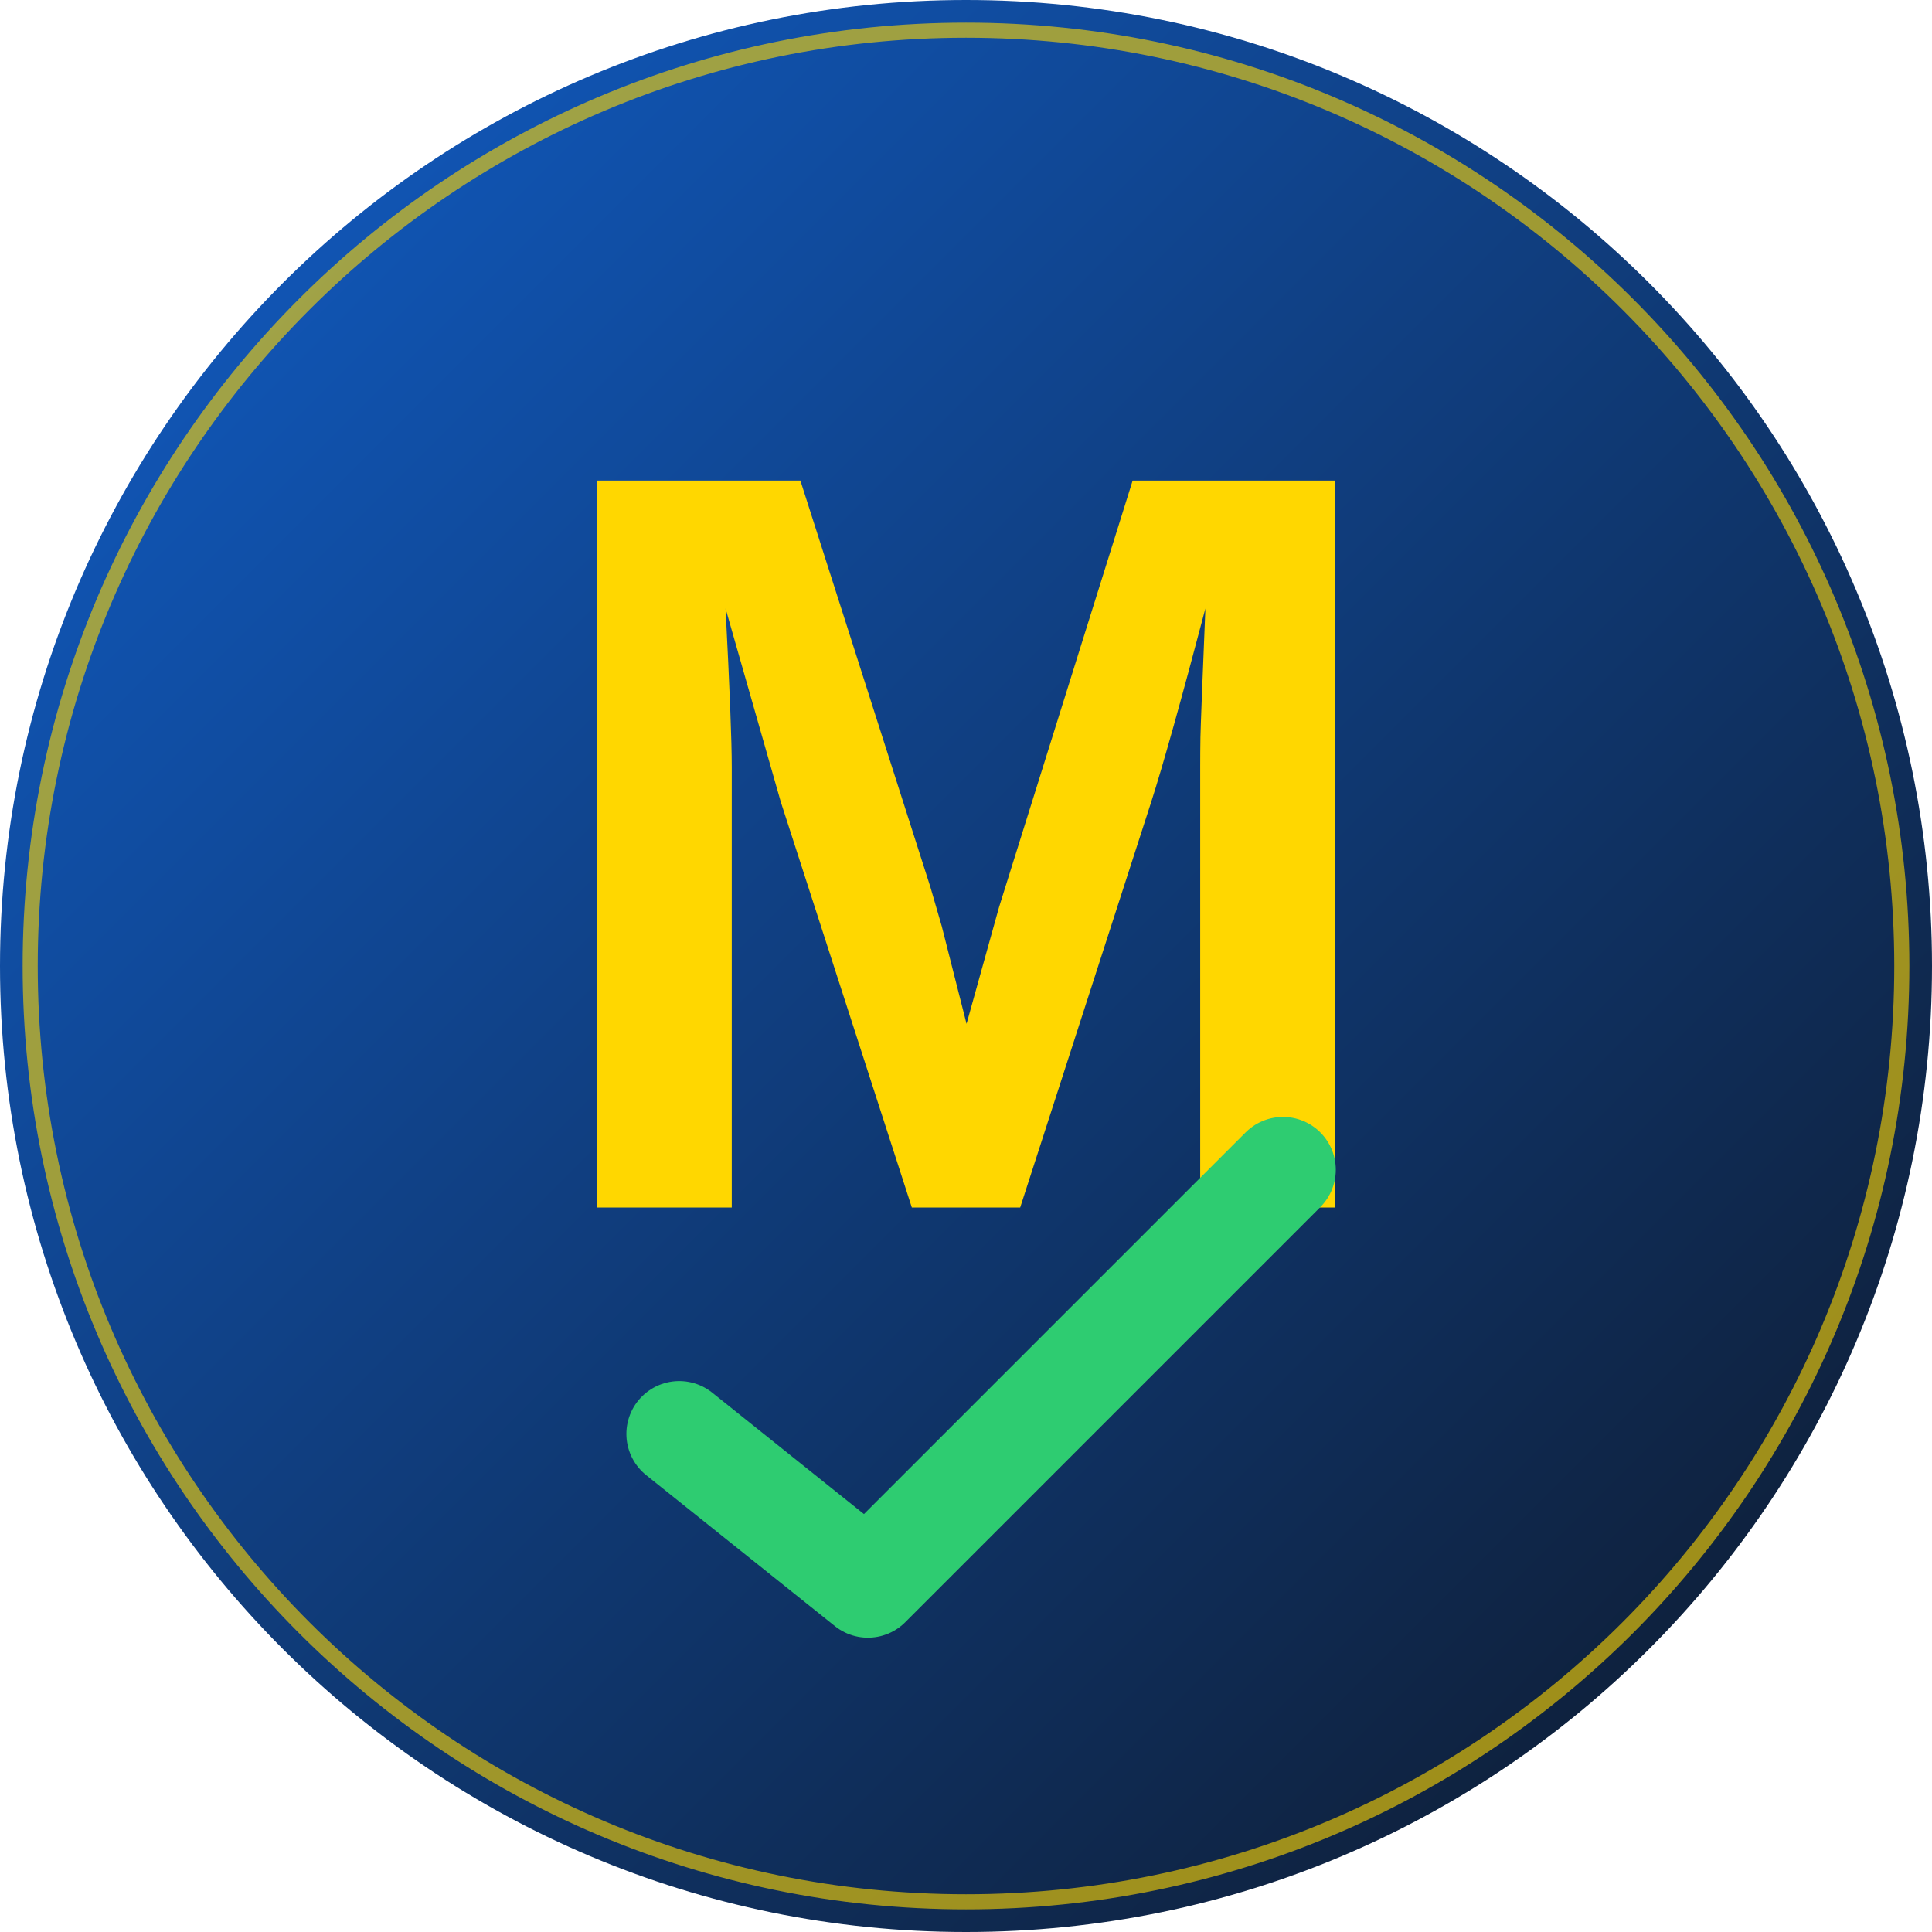
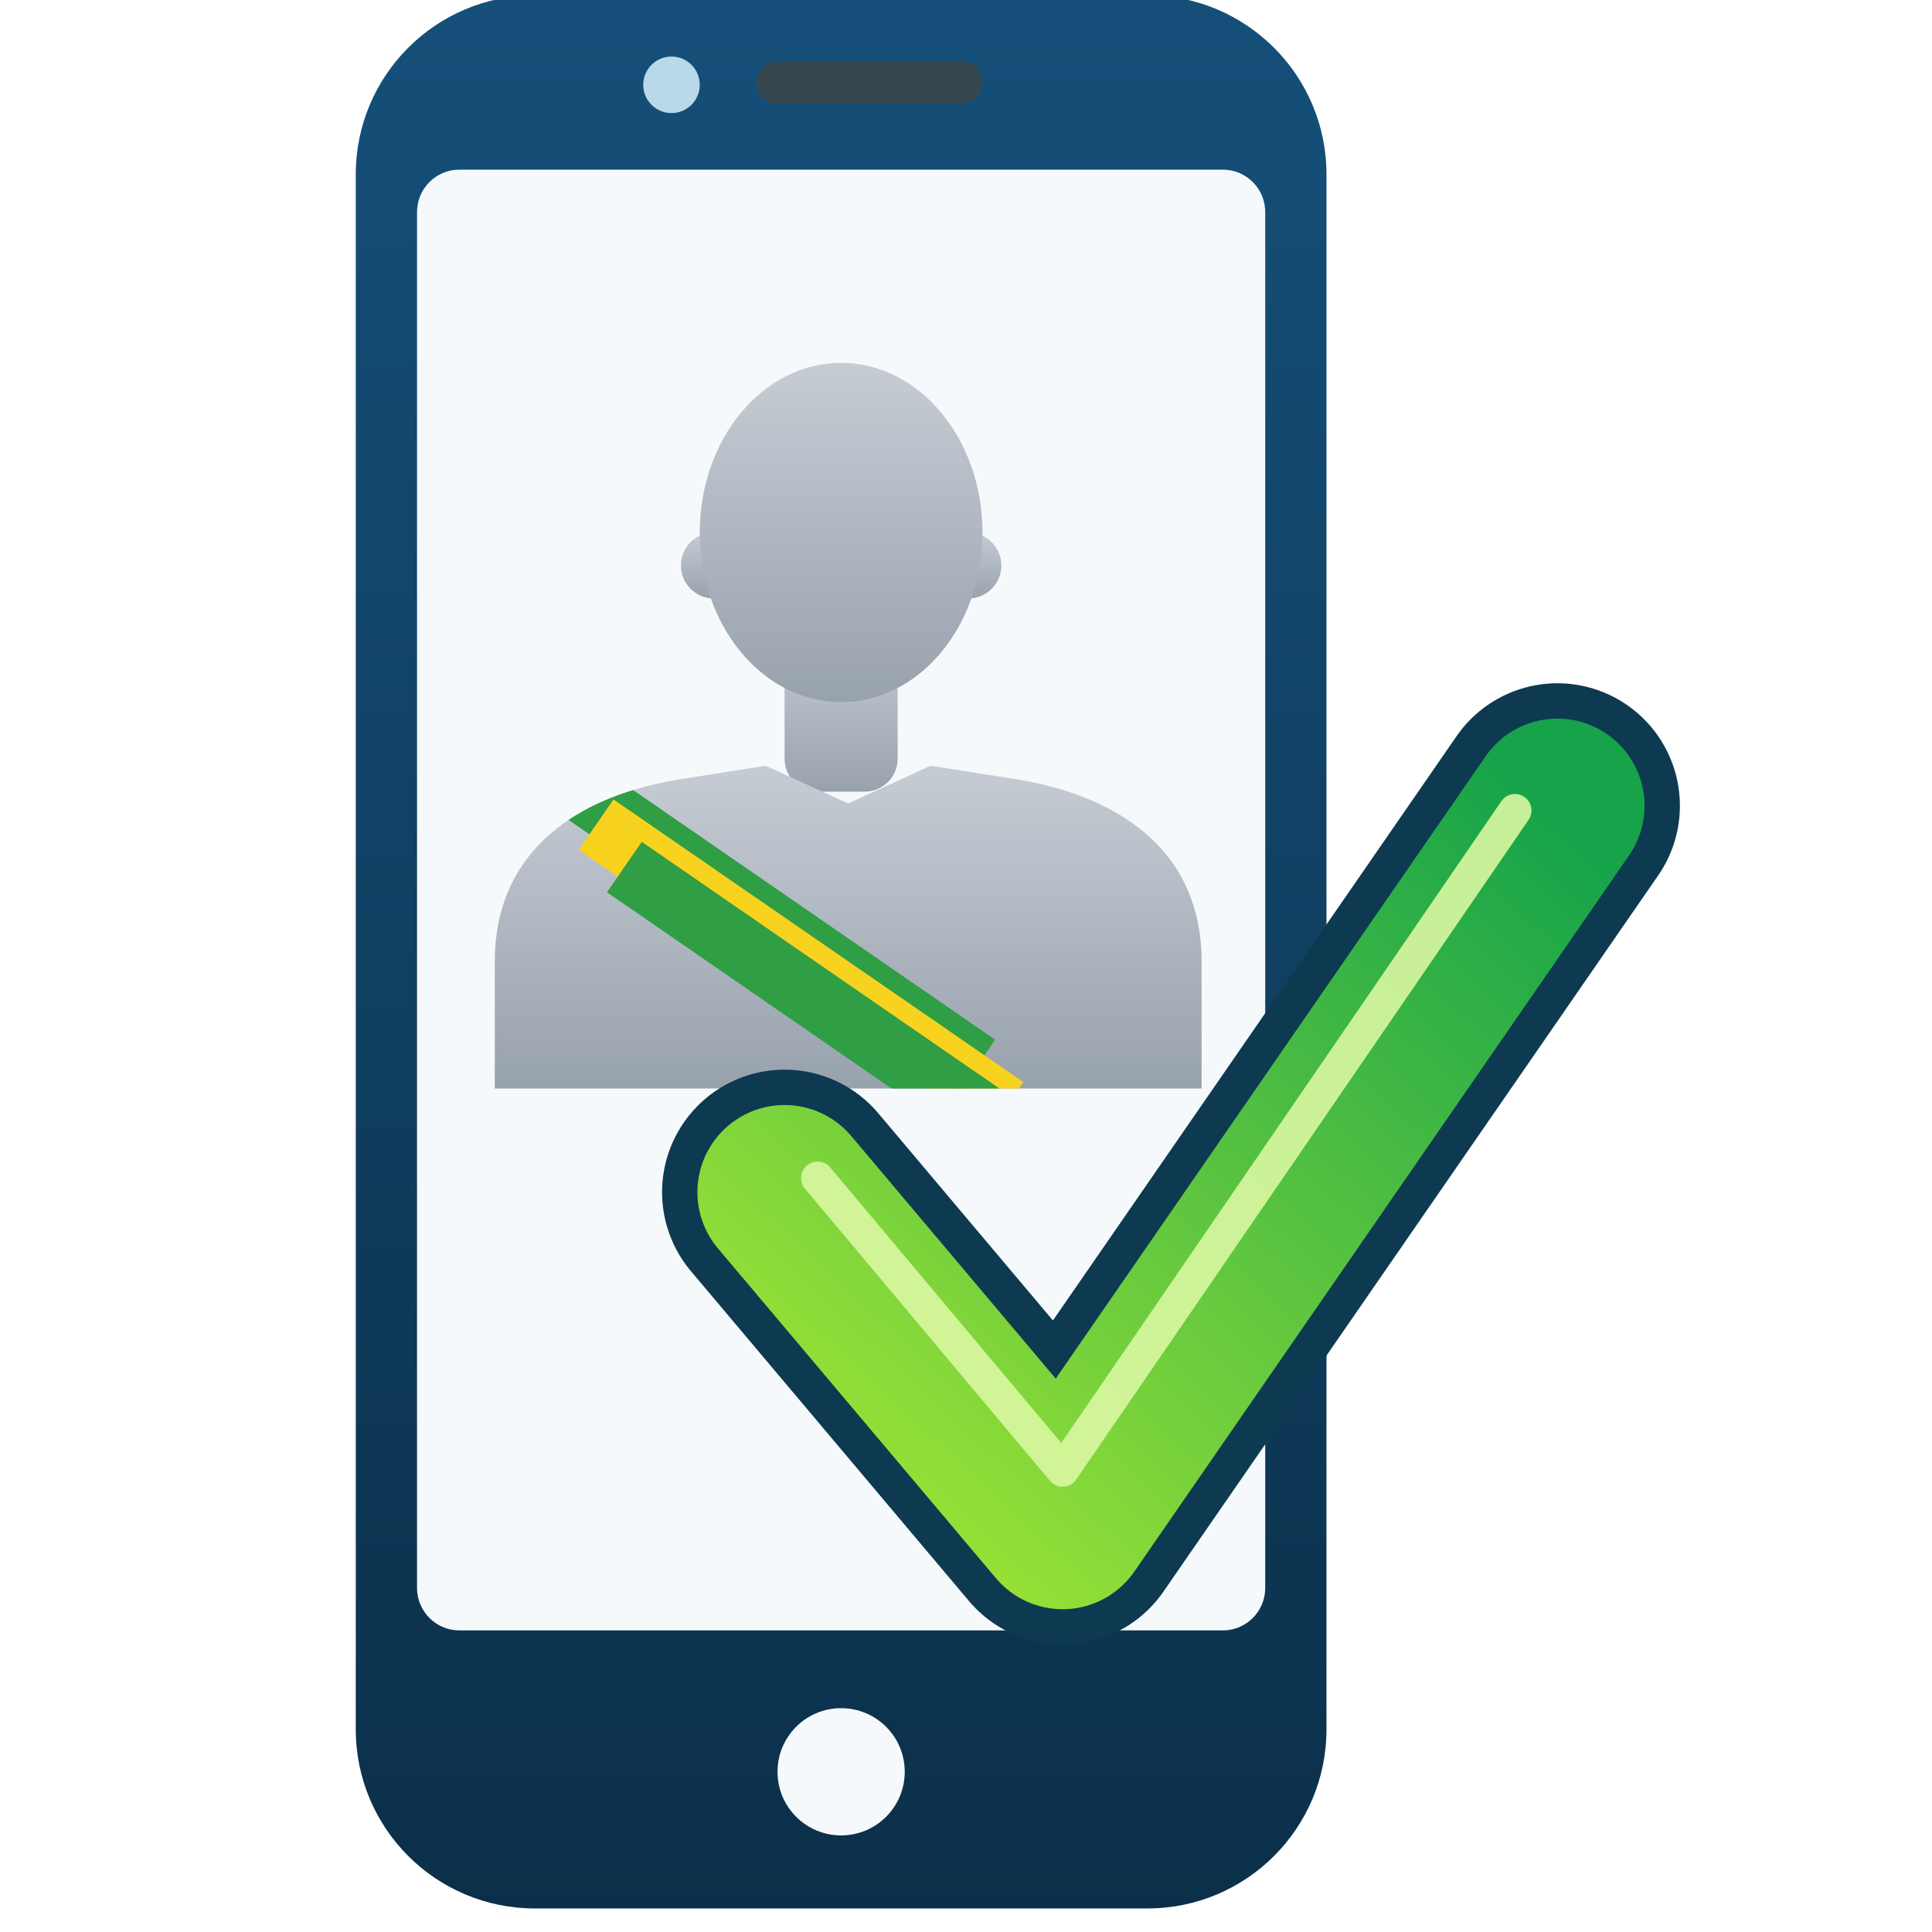
- <svg xmlns="http://www.w3.org/2000/svg" viewBox="0 0 512 512">
+ <svg xmlns="http://www.w3.org/2000/svg" viewBox="145 60 820 820" width="512" height="512" role="img" aria-labelledby="t">
  <defs>
-     <linearGradient id="bg" x1="0%" y1="0%" x2="100%" y2="100%">
-       <stop offset="0%" stop-color="#115FCB" />
-       <stop offset="100%" stop-color="#0E1726" />
+     <linearGradient id="gPhone" x1="0" y1="0" x2="0" y2="1">
+       <stop offset="0" stop-color="#15507a" />
+       <stop offset="1" stop-color="#0b2f49" />
    </linearGradient>
+     <linearGradient id="gGray" x1="0" y1="0" x2="0" y2="1">
+       <stop offset="0" stop-color="#c6ccd4" />
+       <stop offset="1" stop-color="#98a2ad" />
+     </linearGradient>
+     <linearGradient id="gCheck" x1="0" y1="1" x2="1" y2="0">
+       <stop offset="0" stop-color="#a3e635" />
+       <stop offset="1" stop-color="#16a34a" />
+     </linearGradient>
+     <clipPath id="cTela">
+       <rect x="322" y="132" width="360" height="620" rx="18" />
+     </clipPath>
+     <clipPath id="cTronco">
+       <path d="M355 522 L355 468 C355 424 386 399 432 391 L470 385 L505 401 L540 385 L578 391 C624 399 655 424 655 468 L655 522 Z" />
+     </clipPath>
  </defs>
-   <circle cx="256" cy="256" r="256" fill="url(#bg)" />
-   <circle cx="256" cy="256" r="248" fill="none" stroke="#FFD700" stroke-width="4" opacity="0.6" />
-   <text x="256" y="320" text-anchor="middle" font-family="Montserrat, Arial, sans-serif" font-weight="900" font-size="280" fill="#FFD700">M</text>
-   <path d="M180 380 L230 420 L340 310" stroke="#2ECC71" stroke-width="28" stroke-linecap="round" stroke-linejoin="round" fill="none" />
+   <rect x="296" y="58" width="412" height="812" rx="76" fill="url(#gPhone)" />
+   <rect x="322" y="132" width="360" height="620" rx="18" fill="#f6f9fb" />
+   <circle cx="430" cy="96" r="12" fill="#b9d8e8" />
+   <rect x="466" y="86" width="96" height="18" rx="9" fill="#37474f" />
+   <circle cx="502" cy="812" r="27" fill="#f6f9fb" />
+   <g clip-path="url(#cTela)">
+     <circle cx="448" cy="300" r="14" fill="url(#gGray)" />
+     <circle cx="556" cy="300" r="14" fill="url(#gGray)" />
+     <rect x="478" y="330" width="48" height="66" rx="14" fill="url(#gGray)" />
+     <ellipse cx="502" cy="286" rx="60" ry="72" fill="url(#gGray)" />
+     <path d="M355 522 L355 468 C355 424 386 399 432 391 L470 385 L505 401 L540 385 L578 391 C624 399 655 424 655 468 L655 522 Z" fill="url(#gGray)" />
+     <g clip-path="url(#cTronco)" fill="none">
+       <path d="M386 392 L560 512" stroke="#2f9e44" stroke-width="26" />
+       <path d="M398 410 L572 530" stroke="#f7d21e" stroke-width="26" />
+       <path d="M410 428 L584 548" stroke="#2f9e44" stroke-width="26" />
+     </g>
+   </g>
+   <g fill="none" stroke-linecap="round" stroke-linejoin="round">
+     <path d="M478 566 L596 706 L806 402" stroke="#0d3a50" stroke-width="104" />
+     <path d="M478 566 L596 706 L806 402" stroke="url(#gCheck)" stroke-width="74" />
+     <path d="M492 560 L596 684 L788 404" stroke="#d9f7a1" stroke-width="14" opacity="0.9" />
+   </g>
</svg>
